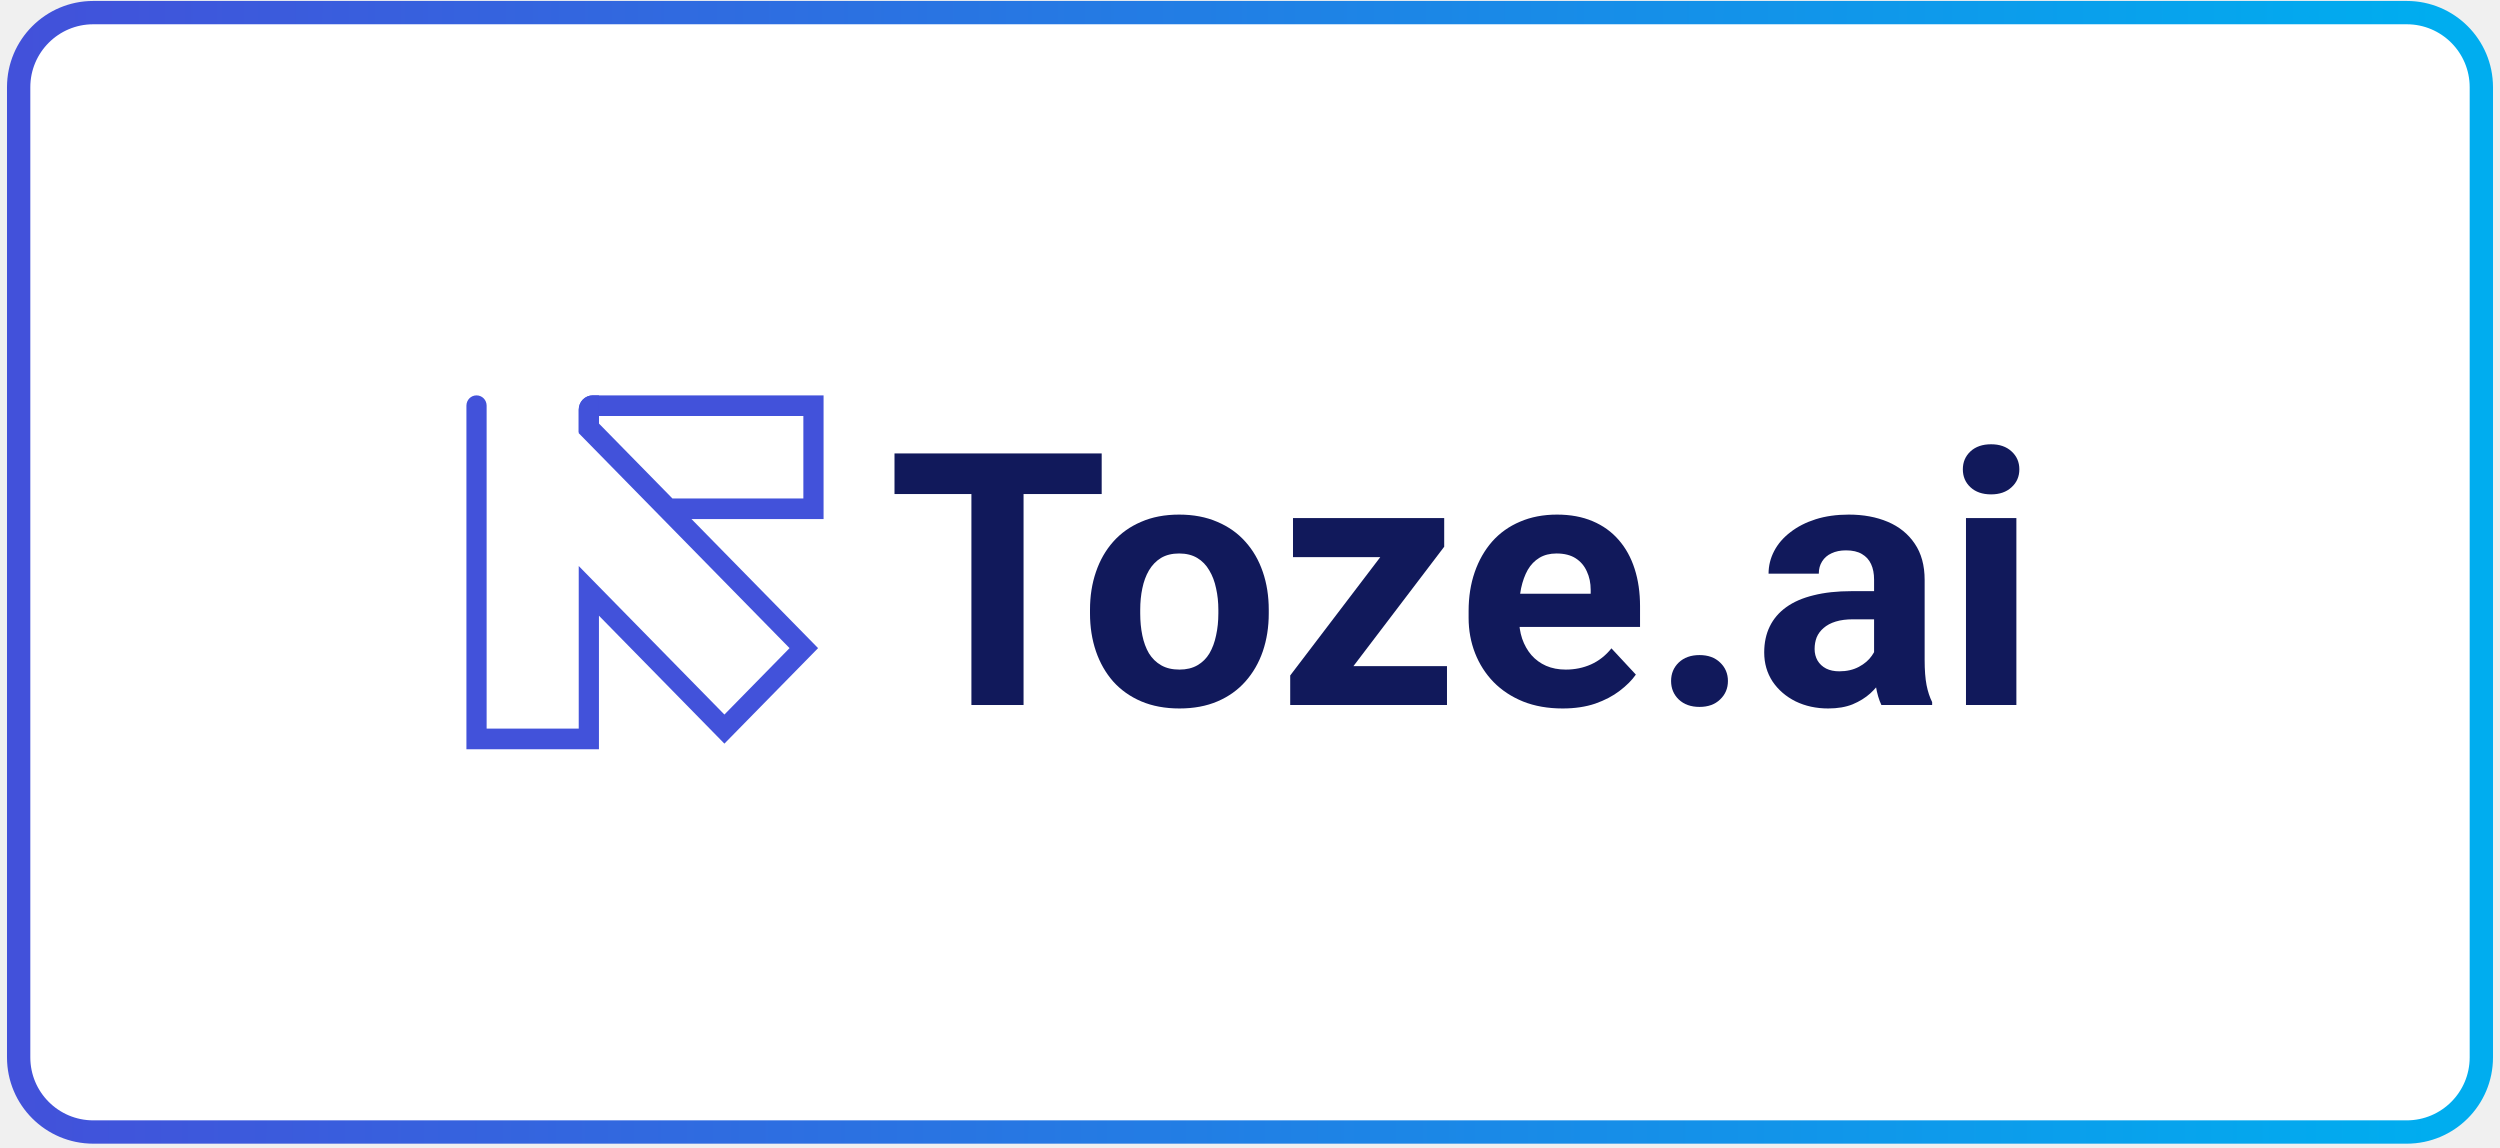
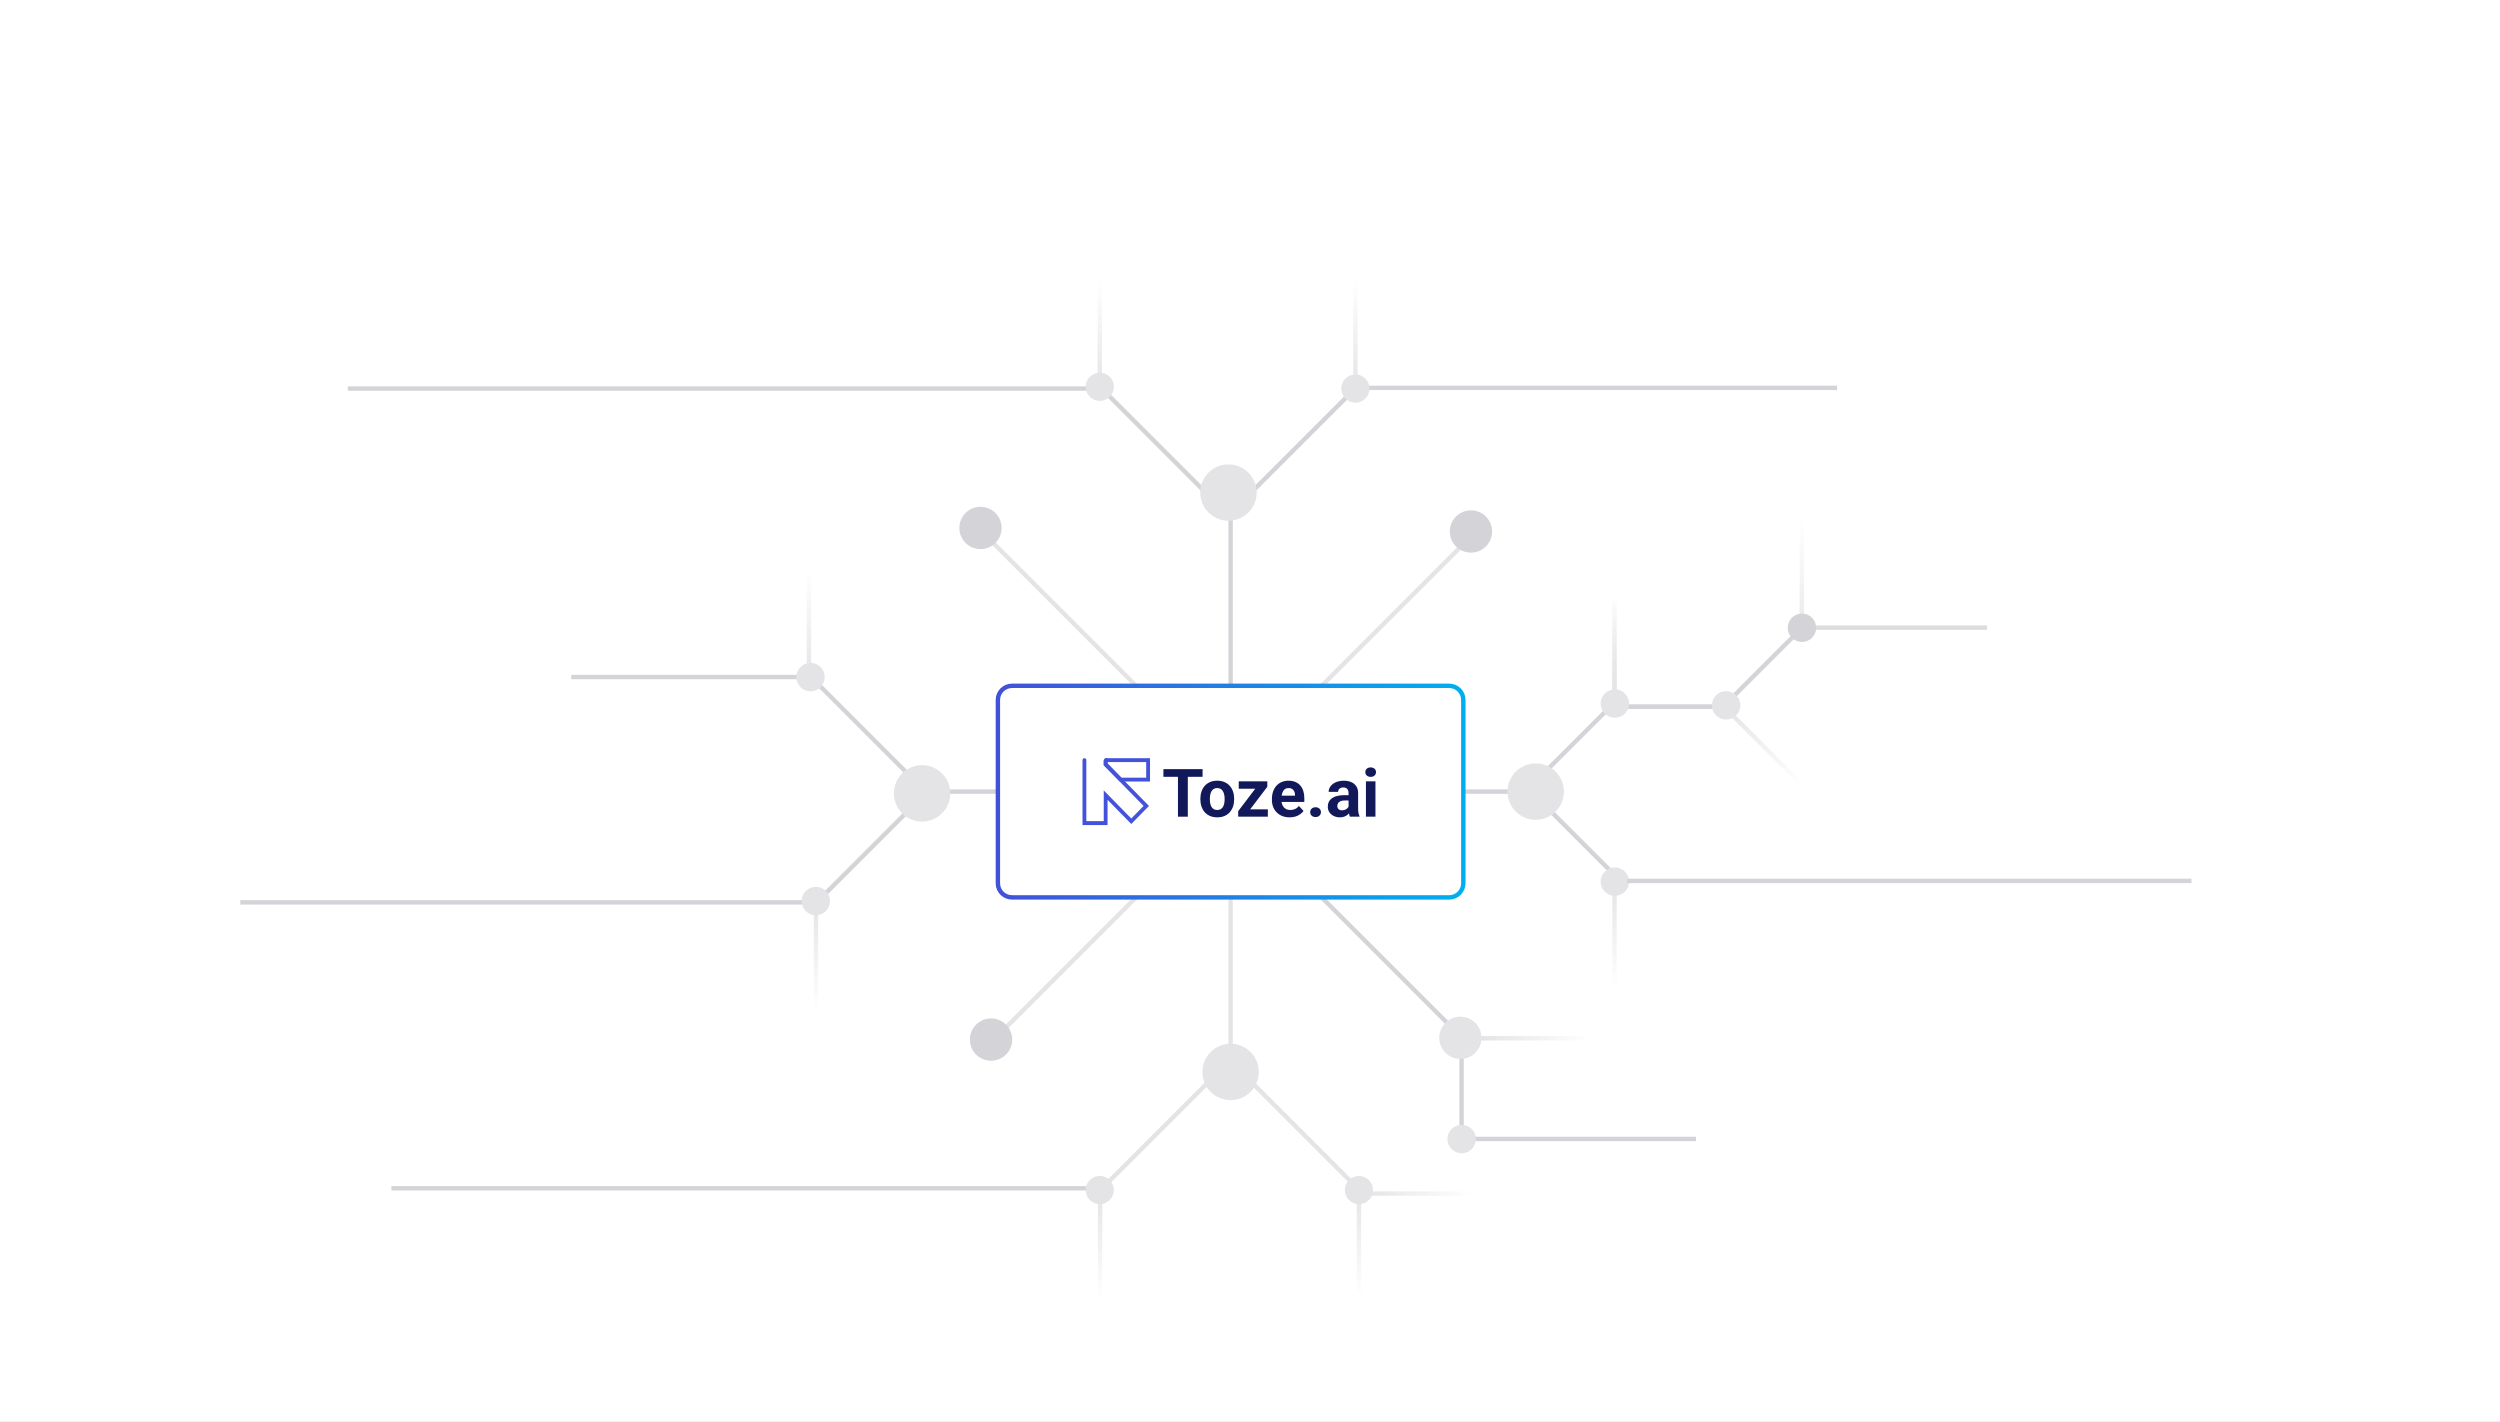
- <svg xmlns="http://www.w3.org/2000/svg" width="268" height="123" viewBox="0 0 268 123" fill="none">
-   <rect x="2" y="1.352" width="264" height="120" rx="8" fill="white" />
-   <rect x="2" y="1.352" width="264" height="120" rx="8" stroke="url(#paint0_linear_577_2058)" stroke-width="2.5" />
-   <g clip-path="url(#clip0_577_2058)">
-     <path d="M88.287 55.643H71.191L62.04 46.312V43.918C62.04 43.071 62.714 42.384 63.545 42.384H88.287V55.643ZM72.082 53.433H86.12V44.594H64.207V45.404L72.082 53.433Z" fill="#4252DA" />
-     <path d="M64.207 80.319H50V43.489C50 42.875 50.482 42.384 51.084 42.384C51.686 42.384 52.167 42.875 52.167 43.489V78.109H62.04V60.676L77.656 76.599L84.639 69.479L62.04 46.435V43.918C62.04 43.071 62.715 42.384 63.545 42.384H64.207V45.527L87.698 69.479L77.656 79.718L64.207 66.004V80.319Z" fill="#4252DA" />
+ <svg xmlns="http://www.w3.org/2000/svg" width="1418" height="806" viewBox="0 0 1418 806" fill="none">
+   <rect width="1440" height="806" transform="translate(-22)" fill="white" />
+   <g clip-path="url(#clip0_9_8965)">
+     <path d="M1127 356H1022" stroke="#D4D4D8" stroke-width="2.5" />
+     <path d="M1022 355.828L1022 294" stroke="url(#paint0_linear_9_8965)" stroke-width="2.5" />
+     <rect x="-22" y="27" width="1440" height="836" fill="url(#paint1_linear_9_8965)" />
+     <path d="M825.989 585.344L744 503.354" stroke="#D4D4D8" stroke-width="2.5" />
+     <path d="M559.044 303.688L650 394.645" stroke="#E4E4E7" stroke-width="2.5" />
+     <path d="M568.011 585.344L650 503.354" stroke="#E4E4E7" stroke-width="2.5" />
+     <path d="M869.645 444.558L914 400.203" stroke="#D4D4D8" stroke-width="2.5" />
+     <path d="M977.645 400.558L1022 356.203" stroke="#D4D4D8" stroke-width="2.5" />
+     <path d="M829 646L829 588" stroke="#D4D4D8" stroke-width="2.5" />
+     <path d="M460.99 384.99L517.559 441.559" stroke="#D4D4D8" stroke-width="2.5" />
+     <path d="M874 454.559L918.355 498.914" stroke="#D4D4D8" stroke-width="2.5" />
+     <path d="M978 401L1022.35 445.354" stroke="url(#paint2_linear_9_8965)" stroke-width="2.5" />
+     <path d="M962 646H829" stroke="#D4D4D8" stroke-width="2.5" />
+     <path d="M915.744 499.172L915.744 561" stroke="url(#paint3_linear_9_8965)" stroke-width="2.5" />
+     <path d="M840.086 588.914L901.914 588.914" stroke="url(#paint4_linear_9_8965)" stroke-width="2.5" />
+     <path d="M136.284 511.829L456.284 511.829" stroke="#D4D4D8" stroke-width="2.5" />
+     <path d="M458.827 385.828L458.827 324" stroke="url(#paint5_linear_9_8965)" stroke-width="2.5" />
+     <path d="M456 384L324 384" stroke="#D4D4D8" stroke-width="2.5" />
+     <path d="M977.572 400.828L915.744 400.828" stroke="#E4E4E7" stroke-width="2.5" />
+     <path d="M977.572 400.828L915.744 400.828" stroke="#D4D4D8" stroke-width="2.5" />
+     <path d="M915.744 400.828L915.744 339" stroke="url(#paint6_linear_9_8965)" stroke-width="2.5" />
+     <path d="M915.744 400.828L915.744 339" stroke="url(#paint7_linear_9_8965)" stroke-width="2.5" />
+     <path d="M462.828 511.172L462.828 573" stroke="url(#paint8_linear_9_8965)" stroke-width="2.5" />
+     <path d="M461.99 513.009L518.559 456.44" stroke="#D4D4D8" stroke-width="2.5" />
+     <path d="M818.43 449H861.44" stroke="#D4D4D8" stroke-width="2.5" />
+     <path d="M536.128 449H579.139" stroke="#D4D4D8" stroke-width="2.5" />
+     <rect x="507" y="433.999" width="32" height="32" rx="16" fill="#E4E4E7" />
+     <rect x="855.065" y="432.999" width="32" height="32" rx="16" fill="#E4E4E7" />
+     <rect x="924" y="492" width="16.129" height="16.129" rx="8.065" transform="rotate(90 924 492)" fill="#E4E4E7" />
+     <rect x="837.129" y="638" width="16.129" height="16.129" rx="8.065" transform="rotate(90 837.129 638)" fill="#E4E4E7" />
+     <rect x="924" y="391" width="16.129" height="16.129" rx="8.065" transform="rotate(90 924 391)" fill="#E4E4E7" />
+     <rect x="987.129" y="392" width="16.129" height="16.129" rx="8.065" transform="rotate(90 987.129 392)" fill="#E4E4E7" />
+     <rect x="467.788" y="376" width="16.129" height="16.129" rx="8.065" transform="rotate(90 467.788 376)" fill="#E4E4E7" />
+     <rect x="470.786" y="503" width="16.129" height="16.129" rx="8.065" transform="rotate(90 470.786 503)" fill="#E4E4E7" />
+     <rect x="1030.13" y="348" width="16.129" height="16.129" rx="8.065" transform="rotate(90 1030.13 348)" fill="#D4D4D8" />
+     <path d="M698 606.5V506.387" stroke="#E4E4E7" stroke-width="2.5" />
+     <path d="M770.66 674.64L707.021 611" stroke="#E4E4E7" stroke-width="2.5" />
+     <path d="M688.139 611L624.499 674.64" stroke="#E4E4E7" stroke-width="2.5" />
+     <path d="M222 674L622 674" stroke="#D4D4D8" stroke-width="2.5" />
+     <path d="M624 675L624 737" stroke="url(#paint9_linear_9_8965)" stroke-width="2.5" />
+     <path d="M835.44 677L773.612 677" stroke="url(#paint10_linear_9_8965)" stroke-width="2.5" />
+     <path d="M770.785 674.172L770.785 736" stroke="url(#paint11_linear_9_8965)" stroke-width="2.5" />
+     <rect x="682.672" y="592.672" width="30.656" height="30.656" rx="15.328" fill="#E4E4E7" />
+     <rect x="682.672" y="592.672" width="30.656" height="30.656" rx="15.328" stroke="#E4E4E7" stroke-width="1.344" />
+     <rect x="778.785" y="667" width="16" height="16" rx="8" transform="rotate(90 778.785 667)" fill="#E4E4E7" />
+     <rect x="631.113" y="667.672" width="14.656" height="14.656" rx="7.328" transform="rotate(90 631.113 667.672)" fill="#E4E4E7" />
+     <rect x="631.113" y="667.672" width="14.656" height="14.656" rx="7.328" transform="rotate(90 631.113 667.672)" stroke="#E4E4E7" stroke-width="1.344" />
+     <path d="M698 291.999V391.999" stroke="#D4D4D8" stroke-width="2.5" />
+     <path d="M768.661 220.36L705.021 284" stroke="#D4D4D8" stroke-width="2.5" />
+     <path d="M688.139 283.64L624.5 220" stroke="#D4D4D8" stroke-width="2.5" />
+     <path d="M197.285 220.387L624.955 220.387" stroke="#D4D4D8" stroke-width="2.5" />
+     <path d="M623.785 221.214V159.386" stroke="url(#paint12_linear_9_8965)" stroke-width="2.5" />
+     <path d="M1042 220L768 220" stroke="#D4D4D8" stroke-width="2.5" />
+     <path d="M768.785 221.214L768.785 159.386" stroke="url(#paint13_linear_9_8965)" stroke-width="2.5" />
+     <rect width="32" height="32" rx="16" transform="matrix(1 0 0 -1 680.785 295.387)" fill="#E4E4E7" />
+     <rect width="16" height="16" rx="8" transform="matrix(-4.37114e-08 -1 -1 4.37114e-08 776.785 228.387)" fill="#E4E4E7" />
+     <rect width="16" height="16" rx="8" transform="matrix(-4.37114e-08 -1 -1 4.37114e-08 631.785 227.387)" fill="#E4E4E7" />
+     <path d="M829.958 308.687L744 394.645" stroke="#E4E4E7" stroke-width="2.5" />
+     <rect x="846.323" y="289.462" width="24" height="24" rx="12" transform="rotate(90 846.323 289.462)" fill="#D4D4D8" />
+     <rect x="840.323" y="576.656" width="24" height="24" rx="12" transform="rotate(90 840.323 576.656)" fill="#E4E4E7" />
+     <rect x="574.129" y="577.656" width="24" height="24" rx="12" transform="rotate(90 574.129 577.656)" fill="#D4D4D8" />
+     <rect x="568.129" y="287.462" width="24" height="24" rx="12" transform="rotate(90 568.129 287.462)" fill="#D4D4D8" />
+     <rect x="566" y="389" width="264" height="120" rx="8" fill="white" />
+     <rect x="566" y="389" width="264" height="120" rx="8" stroke="url(#paint14_linear_9_8965)" stroke-width="2.5" />
+     <g clip-path="url(#clip1_9_8965)">
+       <path d="M652.287 443.291H635.19L626.04 433.961V431.567C626.04 430.72 626.714 430.032 627.545 430.032H652.287V443.291ZM636.081 441.081H650.12V432.242H628.207V433.052L636.081 441.081Z" fill="#4252DA" />
+       <path d="M628.207 467.968H614V431.137C614 430.523 614.482 430.032 615.084 430.032C615.686 430.032 616.167 430.523 616.167 431.137V465.758H626.04V448.325L641.656 464.248L648.639 457.127L626.04 434.084V431.567C626.04 430.72 626.714 430.032 627.545 430.032H628.207V433.175L651.698 457.127L641.656 467.366L628.207 453.653V467.968Z" fill="#4252DA" />
+     </g>
+     <path d="M780.156 443.184V463.226H774.754V443.184H780.156ZM774.417 437.96C774.417 437.182 774.691 436.54 775.24 436.034C775.788 435.528 776.523 435.274 777.446 435.274C778.355 435.274 779.085 435.528 779.633 436.034C780.194 436.54 780.474 437.182 780.474 437.96C780.474 438.738 780.194 439.38 779.633 439.887C779.085 440.393 778.355 440.646 777.446 440.646C776.523 440.646 775.788 440.393 775.24 439.887C774.691 439.38 774.417 438.738 774.417 437.96Z" fill="#11195B" />
+     <path d="M764.901 458.706V449.778C764.901 449.136 764.795 448.587 764.584 448.13C764.372 447.66 764.041 447.296 763.593 447.037C763.157 446.777 762.589 446.648 761.892 446.648C761.293 446.648 760.776 446.753 760.34 446.963C759.904 447.16 759.567 447.45 759.33 447.833C759.093 448.204 758.975 448.642 758.975 449.148H753.591C753.591 448.296 753.79 447.487 754.189 446.722C754.588 445.956 755.168 445.283 755.928 444.703C756.688 444.11 757.592 443.647 758.639 443.314C759.698 442.98 760.882 442.813 762.191 442.813C763.761 442.813 765.157 443.073 766.378 443.591C767.6 444.11 768.559 444.888 769.257 445.925C769.968 446.963 770.323 448.259 770.323 449.815V458.391C770.323 459.491 770.392 460.392 770.529 461.096C770.666 461.787 770.865 462.392 771.127 462.911V463.226H765.687C765.425 462.683 765.225 462.003 765.088 461.188C764.964 460.361 764.901 459.534 764.901 458.706ZM765.612 451.019L765.649 454.039H762.639C761.929 454.039 761.312 454.119 760.789 454.279C760.265 454.44 759.835 454.668 759.499 454.965C759.162 455.249 758.913 455.582 758.751 455.965C758.601 456.348 758.526 456.768 758.526 457.225C758.526 457.681 758.632 458.095 758.844 458.466C759.056 458.824 759.361 459.108 759.76 459.318C760.159 459.515 760.626 459.614 761.162 459.614C761.973 459.614 762.677 459.453 763.275 459.132C763.873 458.811 764.334 458.416 764.658 457.947C764.995 457.478 765.169 457.033 765.182 456.613L766.603 458.873C766.403 459.379 766.129 459.904 765.78 460.448C765.444 460.991 765.014 461.503 764.49 461.985C763.967 462.454 763.337 462.843 762.602 463.152C761.867 463.448 760.994 463.596 759.985 463.596C758.701 463.596 757.536 463.343 756.489 462.837C755.454 462.318 754.632 461.608 754.021 460.707C753.423 459.793 753.124 458.756 753.124 457.595C753.124 456.545 753.323 455.613 753.722 454.798C754.121 453.983 754.706 453.298 755.479 452.742C756.264 452.174 757.243 451.748 758.414 451.464C759.586 451.167 760.944 451.019 762.49 451.019H765.612Z" fill="#11195B" />
+     <path d="M743.14 460.652C743.14 459.861 743.414 459.201 743.963 458.67C744.524 458.139 745.265 457.873 746.187 457.873C747.11 457.873 747.845 458.139 748.393 458.67C748.954 459.201 749.235 459.861 749.235 460.652C749.235 461.442 748.954 462.103 748.393 462.634C747.845 463.165 747.11 463.43 746.187 463.43C745.265 463.43 744.524 463.165 743.963 462.634C743.414 462.103 743.14 461.442 743.14 460.652Z" fill="#11195B" />
+     <path d="M731.512 463.596C729.941 463.596 728.533 463.35 727.287 462.856C726.04 462.349 724.981 461.652 724.108 460.762C723.248 459.873 722.588 458.842 722.127 457.669C721.666 456.484 721.435 455.224 721.435 453.89V453.149C721.435 451.631 721.653 450.241 722.089 448.982C722.526 447.722 723.149 446.629 723.959 445.703C724.781 444.777 725.779 444.067 726.95 443.573C728.122 443.067 729.443 442.813 730.913 442.813C732.347 442.813 733.618 443.048 734.727 443.517C735.836 443.987 736.765 444.653 737.513 445.518C738.273 446.382 738.846 447.42 739.233 448.63C739.619 449.828 739.812 451.161 739.812 452.631V454.854H723.735V451.297H734.522V450.89C734.522 450.149 734.384 449.488 734.11 448.908C733.849 448.315 733.45 447.846 732.914 447.5C732.378 447.154 731.692 446.981 730.857 446.981C730.147 446.981 729.536 447.136 729.025 447.444C728.514 447.753 728.097 448.185 727.773 448.741C727.461 449.297 727.224 449.951 727.062 450.704C726.913 451.445 726.838 452.26 726.838 453.149V453.89C726.838 454.693 726.95 455.434 727.174 456.113C727.411 456.792 727.742 457.379 728.165 457.873C728.601 458.367 729.125 458.75 729.736 459.021C730.359 459.293 731.063 459.429 731.848 459.429C732.82 459.429 733.724 459.244 734.559 458.873C735.406 458.49 736.136 457.916 736.746 457.15L739.364 459.966C738.94 460.571 738.36 461.151 737.625 461.707C736.902 462.263 736.03 462.72 735.008 463.078C733.986 463.424 732.82 463.596 731.512 463.596Z" fill="#11195B" />
+     <path d="M719.117 459.058V463.226H703.75V459.058H719.117ZM718.818 446.258L705.918 463.226H702.31V460.058L715.154 443.184H718.818V446.258ZM716.911 443.184V447.37H702.609V443.184H716.911Z" fill="#11195B" />
+     <path d="M680.848 453.409V453.02C680.848 451.55 681.06 450.198 681.484 448.963C681.908 447.716 682.524 446.635 683.335 445.722C684.145 444.808 685.142 444.098 686.326 443.591C687.51 443.073 688.868 442.813 690.401 442.813C691.934 442.813 693.299 443.073 694.496 443.591C695.692 444.098 696.695 444.808 697.505 445.722C698.328 446.635 698.951 447.716 699.375 448.963C699.799 450.198 700.011 451.55 700.011 453.02V453.409C700.011 454.866 699.799 456.218 699.375 457.465C698.951 458.7 698.328 459.781 697.505 460.707C696.695 461.621 695.698 462.331 694.514 462.837C693.33 463.343 691.972 463.596 690.439 463.596C688.906 463.596 687.541 463.343 686.344 462.837C685.16 462.331 684.157 461.621 683.335 460.707C682.524 459.781 681.908 458.7 681.484 457.465C681.06 456.218 680.848 454.866 680.848 453.409ZM686.232 453.02V453.409C686.232 454.248 686.307 455.033 686.457 455.761C686.606 456.49 686.843 457.132 687.167 457.688C687.504 458.231 687.94 458.657 688.476 458.966C689.012 459.274 689.666 459.429 690.439 459.429C691.187 459.429 691.828 459.274 692.364 458.966C692.9 458.657 693.33 458.231 693.654 457.688C693.978 457.132 694.215 456.49 694.365 455.761C694.527 455.033 694.608 454.248 694.608 453.409V453.02C694.608 452.205 694.527 451.439 694.365 450.723C694.215 449.994 693.972 449.352 693.636 448.796C693.312 448.228 692.882 447.784 692.346 447.463C691.81 447.142 691.162 446.981 690.401 446.981C689.641 446.981 688.993 447.142 688.457 447.463C687.934 447.784 687.504 448.228 687.167 448.796C686.843 449.352 686.606 449.994 686.457 450.723C686.307 451.439 686.232 452.205 686.232 453.02Z" fill="#11195B" />
+     <path d="M673.725 436.256V463.226H668.136V436.256H673.725ZM682.101 436.256V440.609H659.891V436.256H682.101Z" fill="#11195B" />
  </g>
-   <path d="M216.156 55.535V75.578H210.753V55.535H216.156ZM210.417 50.312C210.417 49.534 210.691 48.892 211.239 48.385C211.788 47.879 212.523 47.626 213.445 47.626C214.355 47.626 215.084 47.879 215.633 48.385C216.194 48.892 216.474 49.534 216.474 50.312C216.474 51.09 216.194 51.732 215.633 52.238C215.084 52.745 214.355 52.998 213.445 52.998C212.523 52.998 211.788 52.745 211.239 52.238C210.691 51.732 210.417 51.09 210.417 50.312Z" fill="#11195B" />
-   <path d="M200.901 71.058V62.13C200.901 61.487 200.795 60.938 200.583 60.481C200.371 60.012 200.041 59.647 199.592 59.388C199.156 59.129 198.589 58.999 197.891 58.999C197.293 58.999 196.776 59.104 196.339 59.314C195.903 59.512 195.567 59.802 195.33 60.185C195.093 60.555 194.975 60.993 194.975 61.5H189.59C189.59 60.648 189.79 59.839 190.189 59.073C190.587 58.308 191.167 57.635 191.927 57.054C192.688 56.461 193.591 55.998 194.638 55.665C195.697 55.331 196.881 55.165 198.19 55.165C199.761 55.165 201.156 55.424 202.378 55.943C203.599 56.461 204.559 57.239 205.257 58.277C205.967 59.314 206.322 60.611 206.322 62.167V70.743C206.322 71.842 206.391 72.743 206.528 73.447C206.665 74.139 206.865 74.744 207.126 75.263V75.577H201.686C201.424 75.034 201.225 74.355 201.088 73.54C200.963 72.712 200.901 71.885 200.901 71.058ZM201.611 63.371L201.649 66.39H198.639C197.928 66.39 197.311 66.47 196.788 66.631C196.265 66.791 195.835 67.02 195.498 67.316C195.162 67.6 194.912 67.933 194.75 68.316C194.601 68.699 194.526 69.119 194.526 69.576C194.526 70.033 194.632 70.446 194.844 70.817C195.056 71.175 195.361 71.459 195.76 71.669C196.159 71.867 196.626 71.965 197.162 71.965C197.972 71.965 198.676 71.805 199.274 71.484C199.873 71.163 200.334 70.767 200.658 70.298C200.994 69.829 201.169 69.384 201.181 68.965L202.602 71.224C202.403 71.731 202.129 72.255 201.78 72.799C201.443 73.342 201.013 73.855 200.49 74.336C199.966 74.805 199.337 75.195 198.601 75.503C197.866 75.8 196.994 75.948 195.984 75.948C194.7 75.948 193.535 75.695 192.488 75.188C191.454 74.67 190.631 73.96 190.02 73.058C189.422 72.144 189.123 71.107 189.123 69.946C189.123 68.897 189.322 67.964 189.721 67.149C190.12 66.334 190.706 65.649 191.479 65.093C192.264 64.525 193.242 64.099 194.414 63.815C195.585 63.519 196.944 63.371 198.489 63.371H201.611Z" fill="#11195B" />
-   <path d="M179.14 73.003C179.14 72.213 179.414 71.552 179.962 71.021C180.523 70.49 181.265 70.224 182.187 70.224C183.109 70.224 183.845 70.49 184.393 71.021C184.954 71.552 185.234 72.213 185.234 73.003C185.234 73.793 184.954 74.454 184.393 74.985C183.845 75.516 183.109 75.781 182.187 75.781C181.265 75.781 180.523 75.516 179.962 74.985C179.414 74.454 179.14 73.793 179.14 73.003Z" fill="#11195B" />
-   <path d="M167.512 75.948C165.941 75.948 164.533 75.701 163.287 75.207C162.04 74.701 160.981 74.003 160.108 73.114C159.248 72.225 158.588 71.194 158.127 70.02C157.666 68.835 157.435 67.575 157.435 66.242V65.501C157.435 63.982 157.653 62.593 158.089 61.333C158.526 60.073 159.149 58.981 159.959 58.054C160.781 57.128 161.779 56.418 162.95 55.924C164.122 55.418 165.443 55.165 166.913 55.165C168.347 55.165 169.618 55.399 170.727 55.869C171.836 56.338 172.765 57.005 173.513 57.869C174.273 58.734 174.846 59.771 175.233 60.981C175.619 62.179 175.812 63.513 175.812 64.982V67.205H159.735V63.648H170.522V63.241C170.522 62.5 170.384 61.839 170.11 61.259C169.849 60.666 169.45 60.197 168.914 59.851C168.378 59.505 167.692 59.333 166.857 59.333C166.147 59.333 165.536 59.487 165.025 59.796C164.514 60.104 164.097 60.536 163.773 61.092C163.461 61.648 163.224 62.302 163.062 63.056C162.913 63.797 162.838 64.612 162.838 65.501V66.242C162.838 67.044 162.95 67.785 163.174 68.464C163.411 69.144 163.742 69.73 164.165 70.224C164.601 70.718 165.125 71.101 165.736 71.373C166.359 71.644 167.063 71.78 167.848 71.78C168.82 71.78 169.724 71.595 170.559 71.224C171.406 70.842 172.136 70.267 172.746 69.502L175.364 72.317C174.94 72.922 174.36 73.503 173.625 74.058C172.902 74.614 172.03 75.071 171.008 75.429C169.986 75.775 168.82 75.948 167.512 75.948Z" fill="#11195B" />
-   <path d="M155.117 71.41V75.578H139.749V71.41H155.117ZM154.818 58.61L141.918 75.578H138.31V72.41L151.153 55.535H154.818V58.61ZM152.911 55.535V59.722H138.609V55.535H152.911Z" fill="#11195B" />
-   <path d="M116.848 65.76V65.371C116.848 63.902 117.06 62.549 117.484 61.315C117.908 60.067 118.524 58.987 119.335 58.073C120.145 57.159 121.142 56.449 122.326 55.943C123.51 55.424 124.868 55.165 126.401 55.165C127.934 55.165 129.299 55.424 130.496 55.943C131.692 56.449 132.695 57.159 133.505 58.073C134.328 58.987 134.951 60.067 135.375 61.315C135.799 62.549 136.011 63.902 136.011 65.371V65.76C136.011 67.217 135.799 68.569 135.375 69.817C134.951 71.052 134.328 72.132 133.505 73.058C132.695 73.972 131.698 74.682 130.514 75.188C129.33 75.695 127.972 75.948 126.439 75.948C124.906 75.948 123.541 75.695 122.344 75.188C121.16 74.682 120.157 73.972 119.335 73.058C118.524 72.132 117.908 71.052 117.484 69.817C117.06 68.569 116.848 67.217 116.848 65.76ZM122.232 65.371V65.76C122.232 66.6 122.307 67.384 122.457 68.112C122.606 68.841 122.843 69.483 123.167 70.039C123.504 70.582 123.94 71.008 124.476 71.317C125.012 71.626 125.666 71.78 126.439 71.78C127.187 71.78 127.828 71.626 128.364 71.317C128.9 71.008 129.33 70.582 129.654 70.039C129.978 69.483 130.215 68.841 130.365 68.112C130.527 67.384 130.608 66.6 130.608 65.76V65.371C130.608 64.556 130.527 63.79 130.365 63.074C130.215 62.346 129.972 61.703 129.636 61.148C129.312 60.58 128.882 60.135 128.346 59.814C127.81 59.493 127.162 59.333 126.401 59.333C125.641 59.333 124.993 59.493 124.457 59.814C123.934 60.135 123.504 60.58 123.167 61.148C122.843 61.703 122.606 62.346 122.457 63.074C122.307 63.79 122.232 64.556 122.232 65.371Z" fill="#11195B" />
-   <path d="M109.725 48.608V75.577H104.135V48.608H109.725ZM118.101 48.608V52.961H95.891V48.608H118.101Z" fill="#11195B" />
+   <path d="M923 499.648L1243 499.648" stroke="#D4D4D8" stroke-width="2.5" />
  <defs>
-     <linearGradient id="paint0_linear_577_2058" x1="2" y1="61.352" x2="261.122" y2="62.158" gradientUnits="userSpaceOnUse">
+     <linearGradient id="paint0_linear_9_8965" x1="1022" y1="355.156" x2="1022" y2="294" gradientUnits="userSpaceOnUse">
+       <stop stop-color="#E4E4E7" />
+       <stop offset="1" stop-color="#E4E4E7" stop-opacity="0" />
+     </linearGradient>
+     <linearGradient id="paint1_linear_9_8965" x1="698" y1="27" x2="698" y2="863" gradientUnits="userSpaceOnUse">
+       <stop stop-color="white" />
+       <stop offset="0.484" stop-color="white" stop-opacity="0" />
+       <stop offset="1" stop-color="white" />
+     </linearGradient>
+     <linearGradient id="paint2_linear_9_8965" x1="1022.71" y1="445.001" x2="978.353" y2="400.646" gradientUnits="userSpaceOnUse">
+       <stop stop-color="#E4E4E7" stop-opacity="0" />
+       <stop offset="1" stop-color="#E4E4E7" />
+     </linearGradient>
+     <linearGradient id="paint3_linear_9_8965" x1="915.744" y1="499.844" x2="915.744" y2="561" gradientUnits="userSpaceOnUse">
+       <stop stop-color="#E4E4E7" />
+       <stop offset="1" stop-color="#E4E4E7" stop-opacity="0" />
+     </linearGradient>
+     <linearGradient id="paint4_linear_9_8965" x1="840.758" y1="588.914" x2="901.914" y2="588.914" gradientUnits="userSpaceOnUse">
+       <stop stop-color="#E4E4E7" />
+       <stop offset="1" stop-color="#E4E4E7" stop-opacity="0" />
+     </linearGradient>
+     <linearGradient id="paint5_linear_9_8965" x1="458.827" y1="385.156" x2="458.827" y2="324" gradientUnits="userSpaceOnUse">
+       <stop stop-color="#E4E4E7" />
+       <stop offset="1" stop-color="#E4E4E7" stop-opacity="0" />
+     </linearGradient>
+     <linearGradient id="paint6_linear_9_8965" x1="915.744" y1="400.156" x2="915.744" y2="339" gradientUnits="userSpaceOnUse">
+       <stop stop-color="#E4E4E7" />
+       <stop offset="1" stop-color="#E4E4E7" stop-opacity="0" />
+     </linearGradient>
+     <linearGradient id="paint7_linear_9_8965" x1="915.744" y1="400.156" x2="915.744" y2="339" gradientUnits="userSpaceOnUse">
+       <stop stop-color="#E4E4E7" />
+       <stop offset="1" stop-color="#E4E4E7" stop-opacity="0" />
+     </linearGradient>
+     <linearGradient id="paint8_linear_9_8965" x1="462.828" y1="511.844" x2="462.828" y2="573" gradientUnits="userSpaceOnUse">
+       <stop stop-color="#E4E4E7" />
+       <stop offset="1" stop-color="#E4E4E7" stop-opacity="0" />
+     </linearGradient>
+     <linearGradient id="paint9_linear_9_8965" x1="624" y1="675.674" x2="624" y2="737" gradientUnits="userSpaceOnUse">
+       <stop stop-color="#E4E4E7" />
+       <stop offset="1" stop-color="#E4E4E7" stop-opacity="0" />
+     </linearGradient>
+     <linearGradient id="paint10_linear_9_8965" x1="773.612" y1="677.5" x2="835.44" y2="677.5" gradientUnits="userSpaceOnUse">
+       <stop stop-color="#E4E4E7" />
+       <stop offset="1" stop-color="#E4E4E7" stop-opacity="0" />
+     </linearGradient>
+     <linearGradient id="paint11_linear_9_8965" x1="770.785" y1="674.844" x2="770.785" y2="736" gradientUnits="userSpaceOnUse">
+       <stop stop-color="#E4E4E7" />
+       <stop offset="1" stop-color="#E4E4E7" stop-opacity="0" />
+     </linearGradient>
+     <linearGradient id="paint12_linear_9_8965" x1="623.785" y1="220.542" x2="623.785" y2="159.386" gradientUnits="userSpaceOnUse">
+       <stop stop-color="#E4E4E7" />
+       <stop offset="1" stop-color="#E4E4E7" stop-opacity="0" />
+     </linearGradient>
+     <linearGradient id="paint13_linear_9_8965" x1="768.785" y1="220.542" x2="768.785" y2="159.386" gradientUnits="userSpaceOnUse">
+       <stop stop-color="#E4E4E7" />
+       <stop offset="1" stop-color="#E4E4E7" stop-opacity="0" />
+     </linearGradient>
+     <linearGradient id="paint14_linear_9_8965" x1="566" y1="449" x2="825.122" y2="449.807" gradientUnits="userSpaceOnUse">
      <stop stop-color="#4251DA" />
      <stop offset="1" stop-color="#00ADEF" />
    </linearGradient>
-     <clipPath id="clip0_577_2058">
-       <rect width="38.287" height="37.935" fill="white" transform="translate(50 42.3838)" />
+     <clipPath id="clip0_9_8965">
+       <rect width="1440" height="706" fill="white" transform="translate(-22 100)" />
+     </clipPath>
+     <clipPath id="clip1_9_8965">
+       <rect width="38.287" height="37.935" fill="white" transform="translate(614 430.032)" />
    </clipPath>
  </defs>
</svg>
